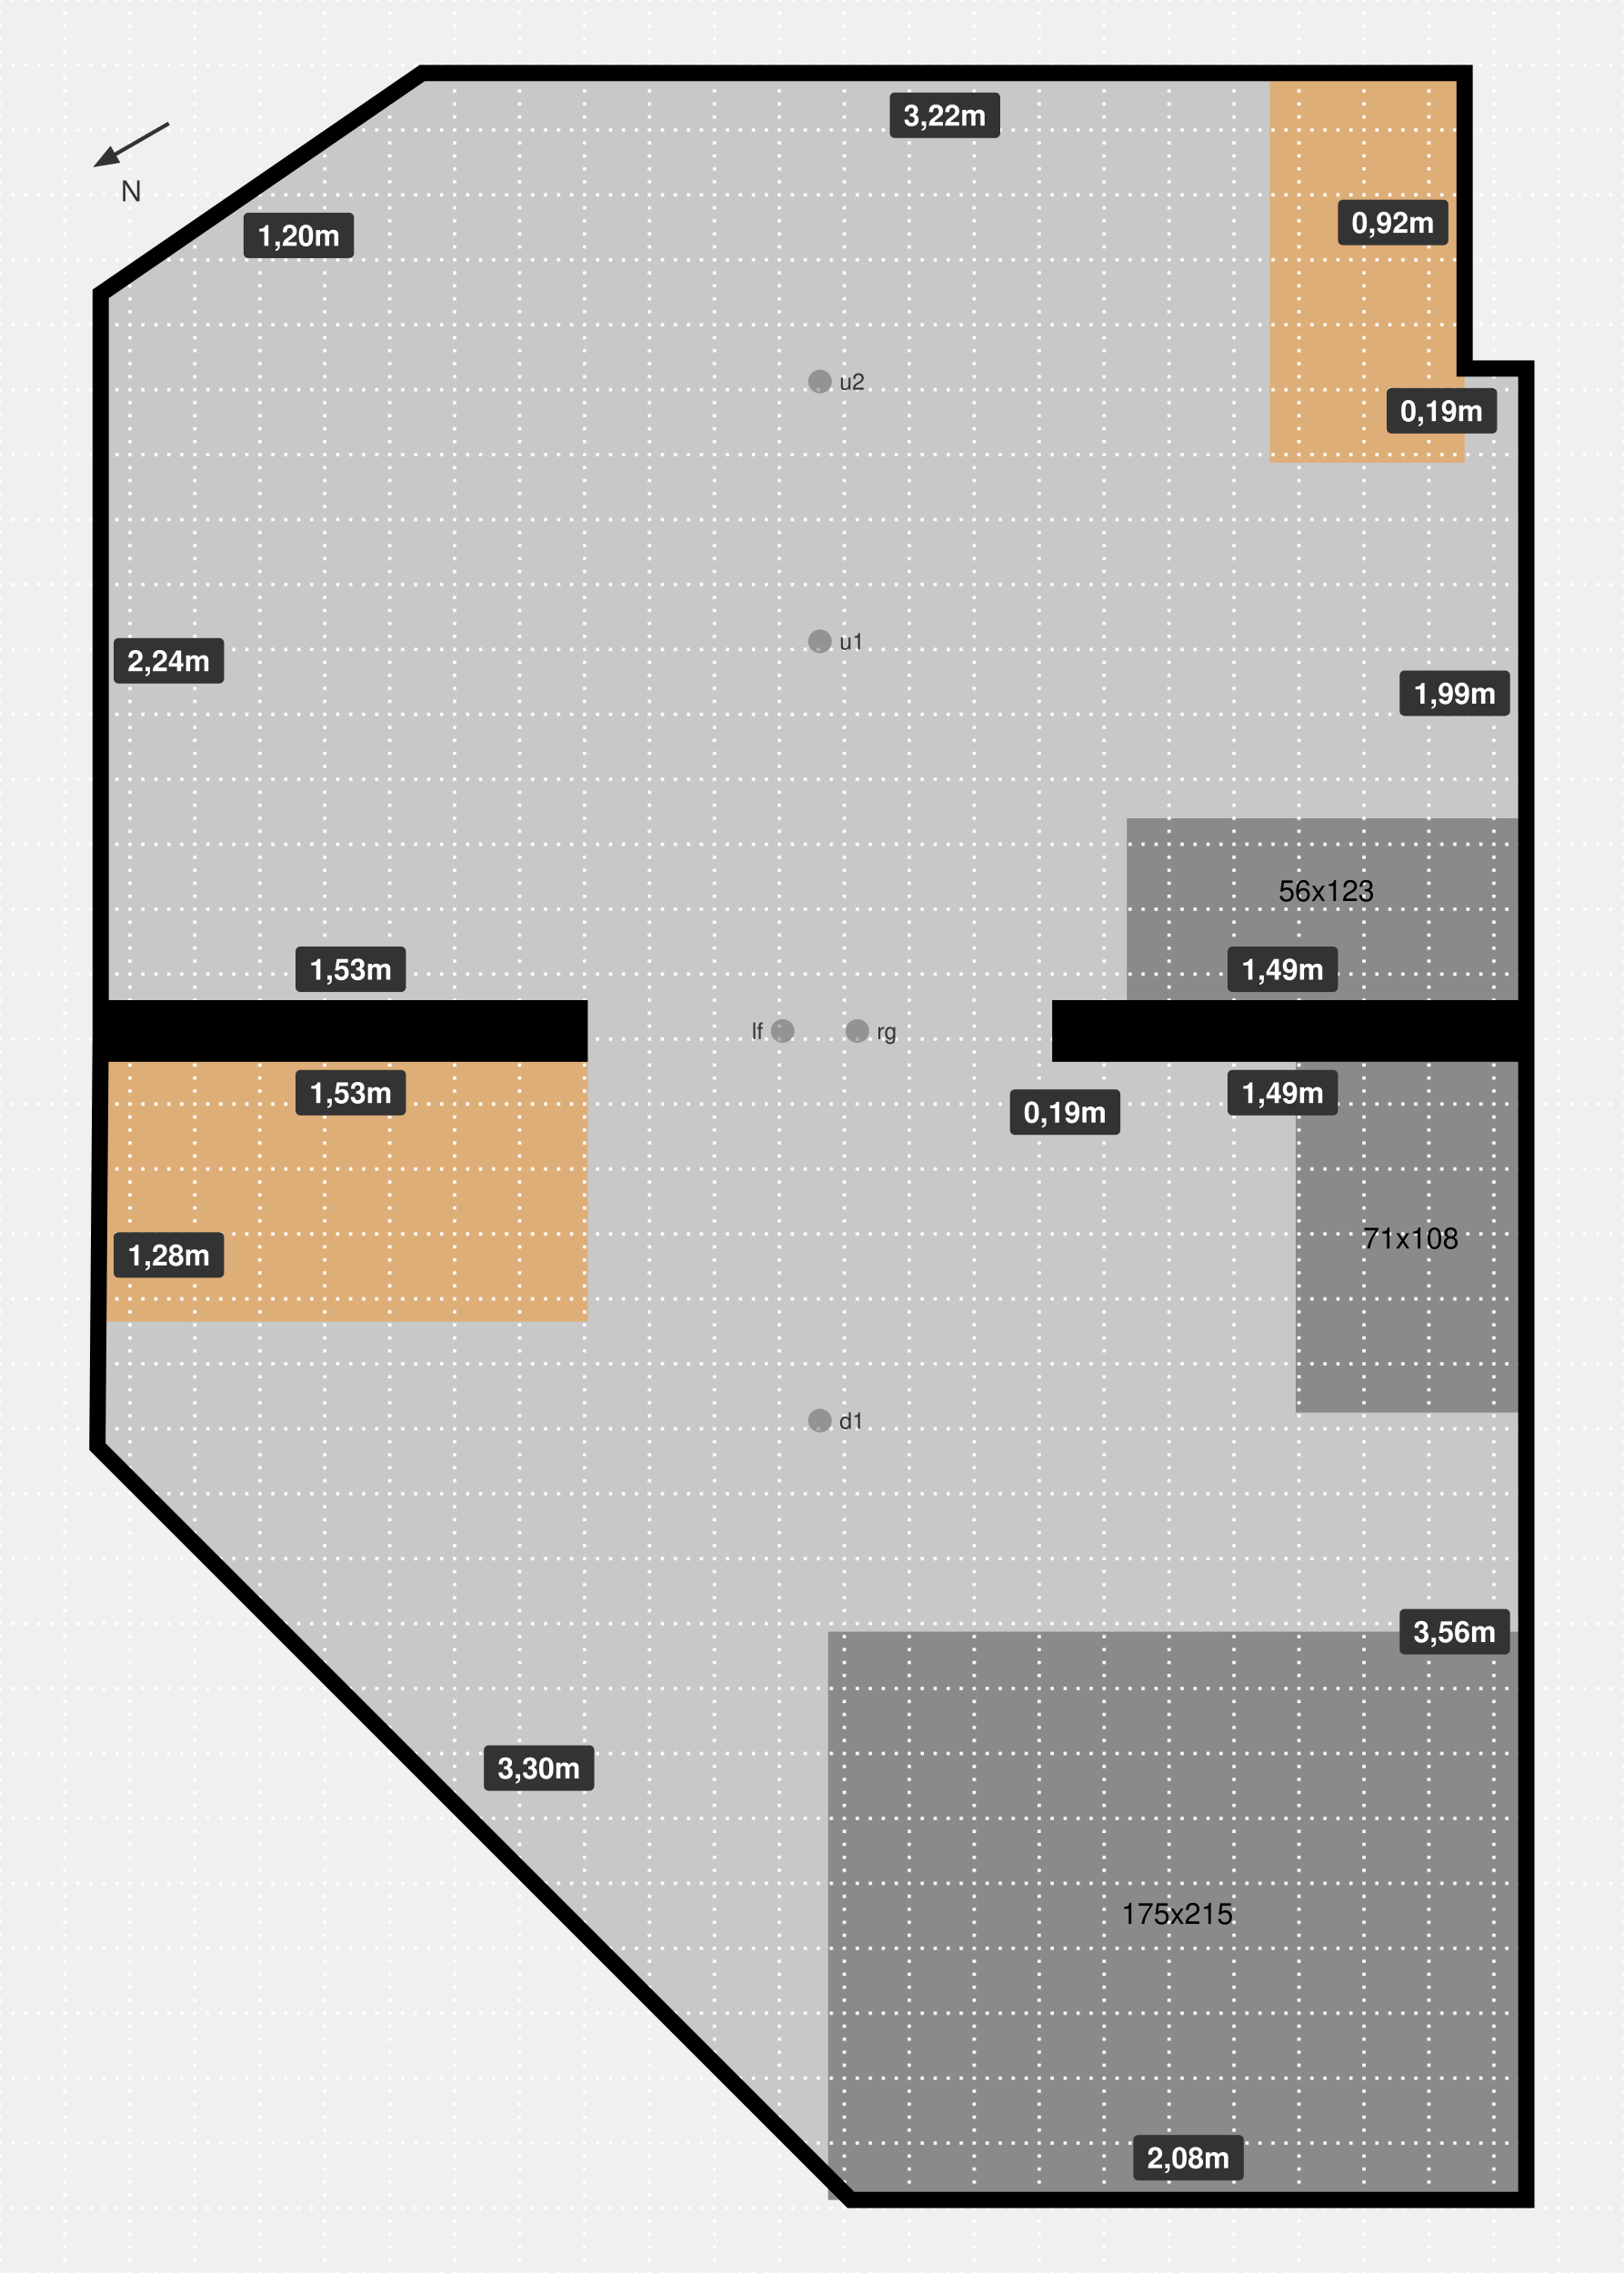
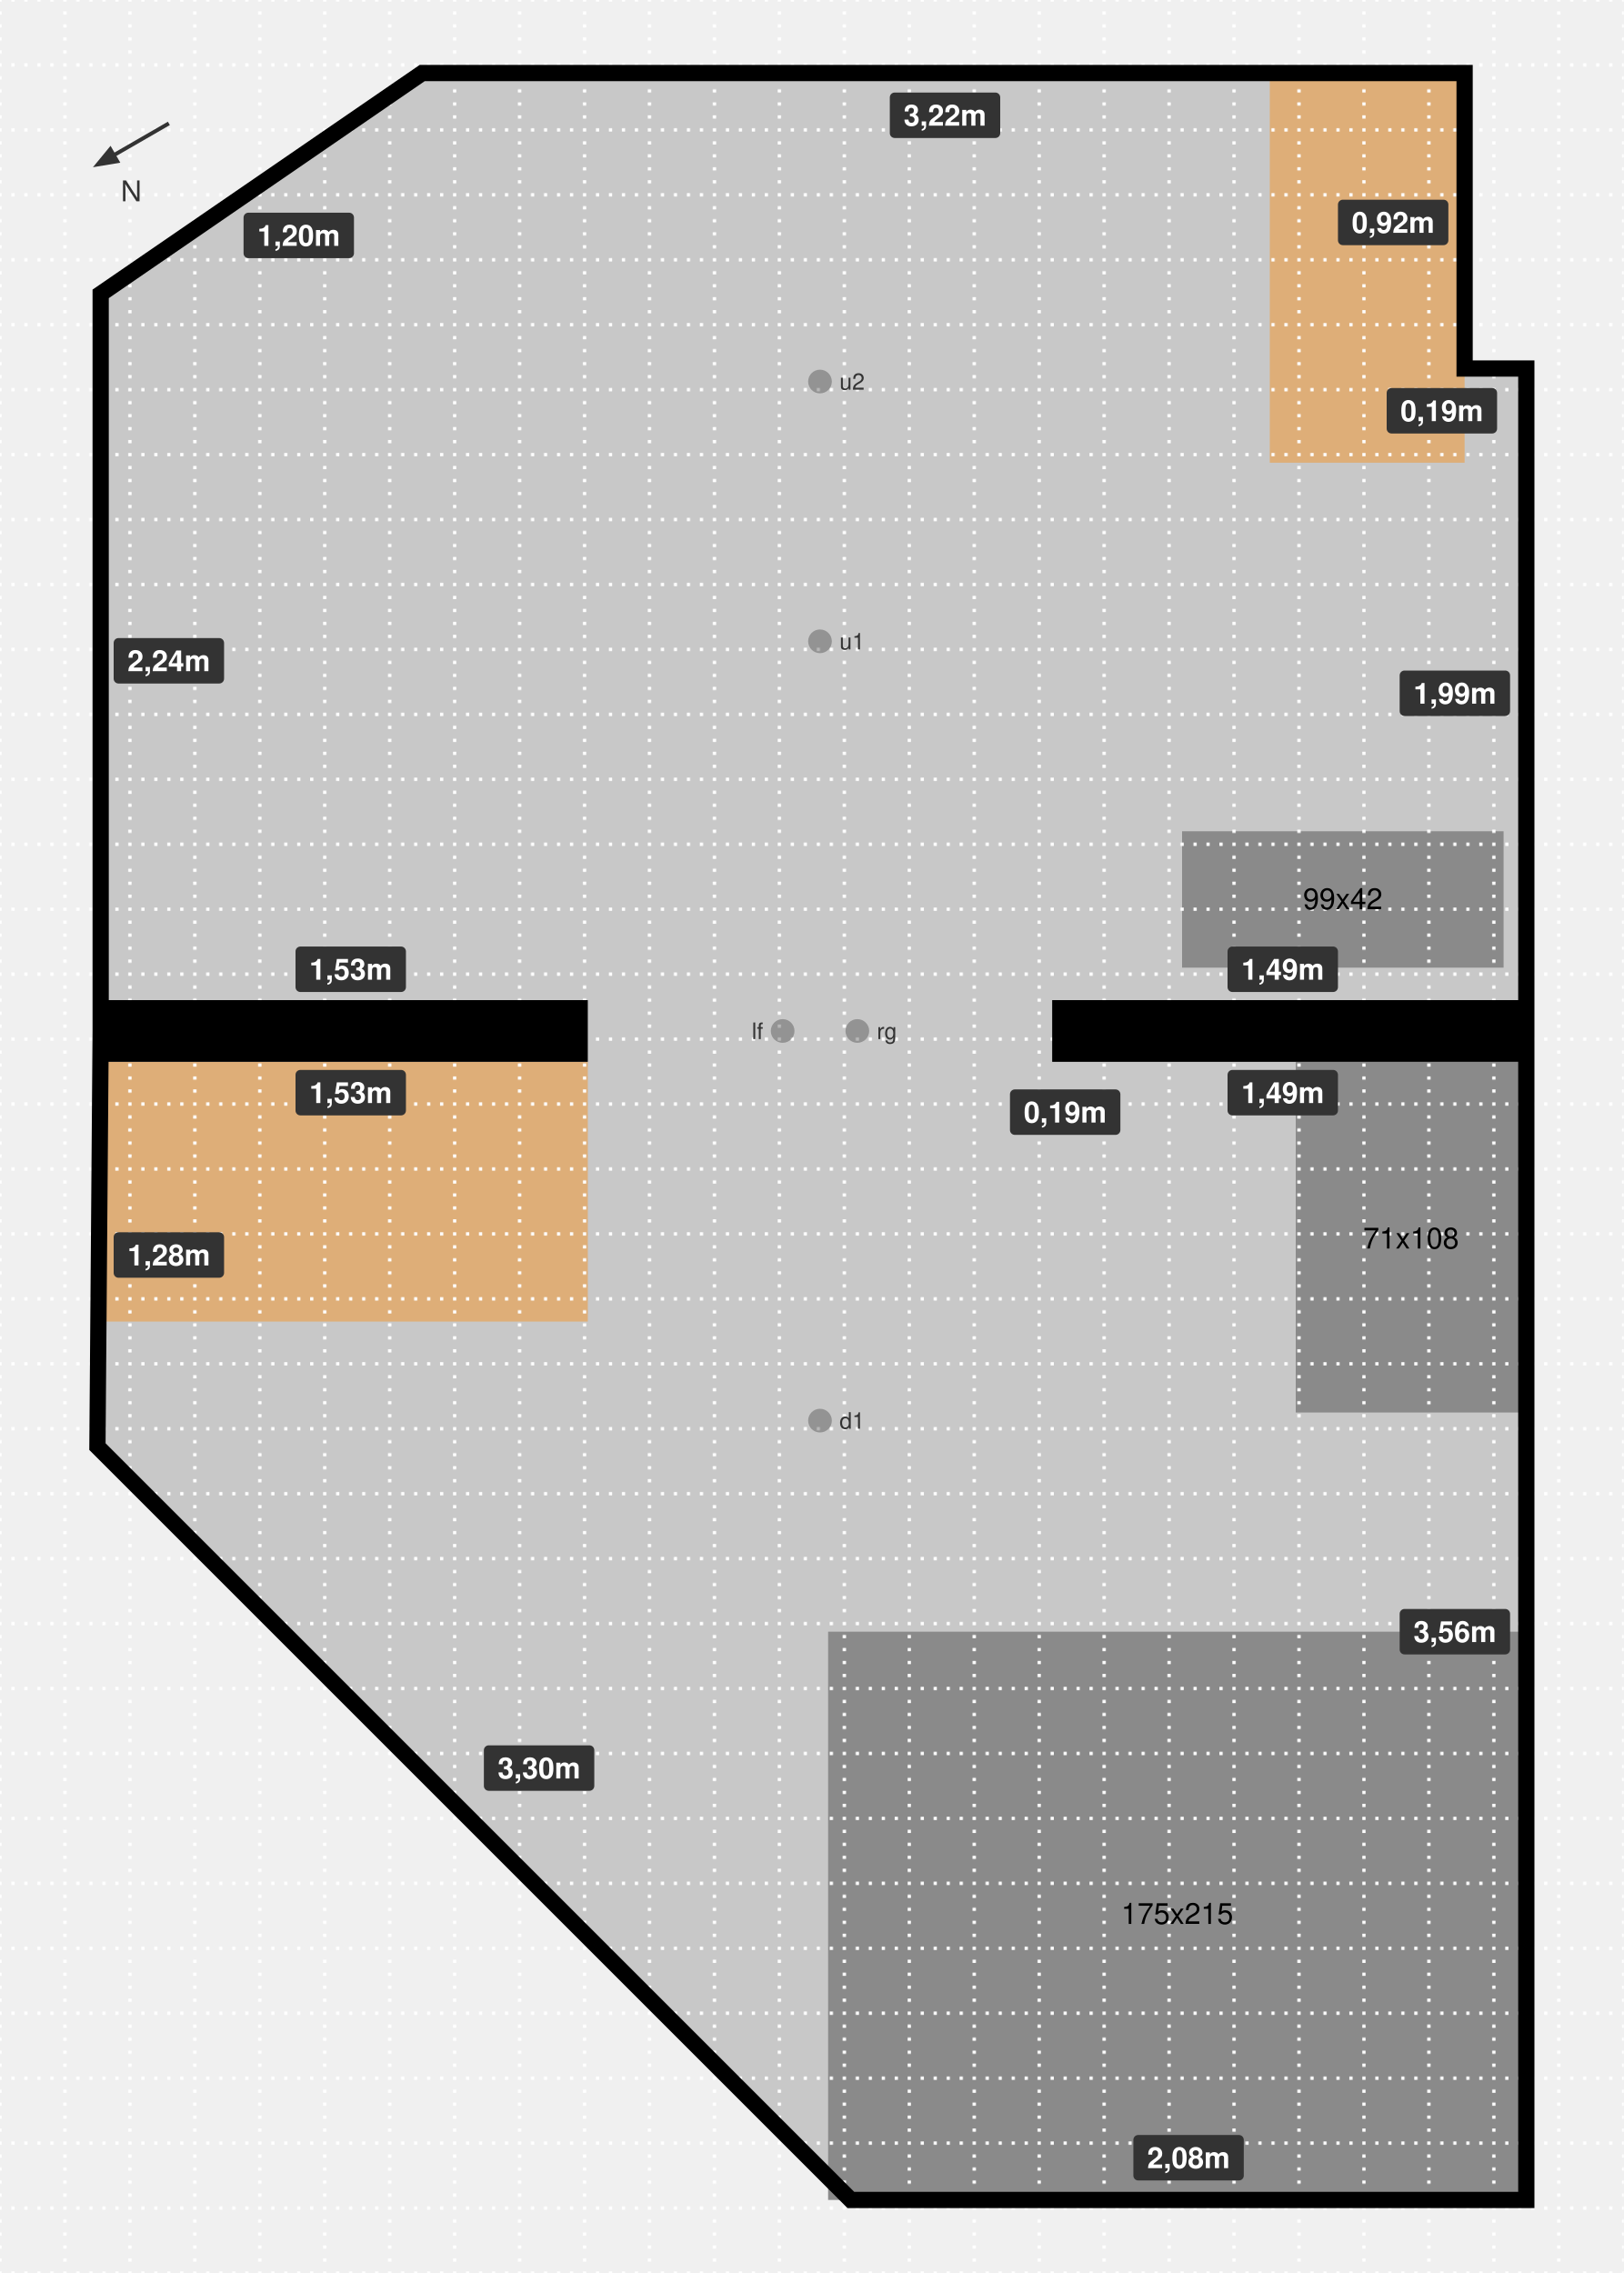
<svg xmlns="http://www.w3.org/2000/svg" viewBox="0 0 500 700" width="1000" height="1400">
  <defs>
    <path id="outer-wall" d="       M 0,423       L 1,295       L 1,68       L 100,0       L 421,0       L 421,91       L 440,91       L 440,655       L 232,655       Z" />
    <pattern id="tile" width="20" height="20" patternUnits="userSpaceOnUse">
      <path fill="none" stroke="#fff" stroke-width="1" stroke-dasharray="1 3" stroke-dashoffset="0.5" d="M 0,0 H 20 M 0,20 H 20 M 0,0 V 20 M 20,0 V 20" />
    </pattern>
  </defs>
  <g transform="translate(30,22.5)">
    <use href="#outer-wall" fill="#c8c8c8" />
    <g id="furniture" fill="#8a8a8a">
-       <rect id="furniture-1" x="317" y="229.5" width="123" height="56" />
+       <rect id="furniture-1" x="334" y="233.5" width="99" height="42" />
      <rect id="furniture-2" x="369" y="304.5" width="71" height="108" />
      <rect id="furniture-3" x="225" y="480" width="215" height="175" />
    </g>
    <g id="danger" fill="#f80" fill-opacity="0.4">
      <rect id="danger-1" x="361" y="0" width="60" height="120" />
      <rect id="danger-2" x="1" y="304.5" width="150" height="80" />
    </g>
  </g>
  <rect id="grid" width="500" height="700" fill="url(#tile)" />
  <g transform="translate(30,22.5)">
    <use href="#outer-wall" fill="none" stroke="#000" stroke-width="5" stroke-linejoin="miter" />
    <line id="partition-left" stroke="#000" stroke-width="19" x1="1" y1="295" x2="151" y2="295" />
    <line id="partition-right" stroke="#000" stroke-width="19" x1="294" y1="295" x2="440" y2="295" />
    <g font-family="Helvetica, Arial, sans-serif" font-size="9" text-anchor="middle" fill="#000">
-       <text x="378.5" y="255">56x123</text>
+       <text x="383.5" y="257.5">99x42</text>
      <text x="404.5" y="362">71x108</text>
      <text x="332.5" y="570">175x215</text>
    </g>
    <g id="points" fill="#333" font-family="Helvetica, Arial, sans-serif" font-size="7">
      <circle id="lf" fill-opacity="0.35" cx="211" cy="295" r="3.65" />
      <text x="205" y="297.5" text-anchor="end">lf</text>
      <circle id="rg" fill-opacity="0.35" cx="234" cy="295" r="3.65" />
      <text x="240" y="297.5">rg</text>
      <circle id="d1" fill-opacity="0.35" cx="222.5" cy="415" r="3.65" />
      <text x="228.5" y="417.5">d1</text>
      <circle id="u1" fill-opacity="0.35" cx="222.5" cy="175" r="3.65" />
      <text x="228.5" y="177.5">u1</text>
      <circle id="u2" fill-opacity="0.35" cx="222.5" cy="95" r="3.65" />
      <text x="228.5" y="97.5">u2</text>
    </g>
  </g>
  <g id="north" stroke="#333" fill="#333" transform="translate(52,38) rotate(240)">
    <line x1="0" y1="0" x2="0" y2="-22" stroke-width="1.2" />
    <polygon points="0,-27 -3,-19 3,-19" stroke="none" />
  </g>
  <text x="37" y="62" font-family="sans-serif" font-size="9" fill="#333">N</text>
  <g transform="translate(30,22.5)">
    <g id="labels" font-family="Helvetica, Arial, sans-serif" font-size="9" font-weight="bold" text-anchor="middle">
      <g transform="translate(22,364)">
        <rect x="-17" y="-7" width="34" height="14" rx="1.5" fill="#333" />
        <text y="3.2" fill="#fff">1,28m</text>
      </g>
      <g transform="translate(22,181)">
        <rect x="-17" y="-7" width="34" height="14" rx="1.5" fill="#333" />
        <text y="3.2" fill="#fff">2,24m</text>
      </g>
      <g transform="translate(62,50)">
        <rect x="-17" y="-7" width="34" height="14" rx="1.5" fill="#333" />
        <text y="3.2" fill="#fff">1,20m</text>
      </g>
      <g transform="translate(136,522)">
        <rect x="-17" y="-7" width="34" height="14" rx="1.5" fill="#333" />
        <text y="3.2" fill="#fff">3,30m</text>
      </g>
      <g transform="translate(78,314)">
        <rect x="-17" y="-7" width="34" height="14" rx="1.5" fill="#333" />
        <text y="3.2" fill="#fff">1,53m</text>
      </g>
      <g transform="translate(78,276)">
        <rect x="-17" y="-7" width="34" height="14" rx="1.5" fill="#333" />
        <text y="3.2" fill="#fff">1,53m</text>
      </g>
      <g transform="translate(261,13)">
        <rect x="-17" y="-7" width="34" height="14" rx="1.5" fill="#333" />
        <text y="3.2" fill="#fff">3,22m</text>
      </g>
      <g transform="translate(298,320)">
        <rect x="-17" y="-7" width="34" height="14" rx="1.5" fill="#333" />
        <text y="3.2" fill="#fff">0,19m</text>
      </g>
      <g transform="translate(336,642)">
        <rect x="-17" y="-7" width="34" height="14" rx="1.5" fill="#333" />
        <text y="3.2" fill="#fff">2,08m</text>
      </g>
      <g transform="translate(365,314)">
        <rect x="-17" y="-7" width="34" height="14" rx="1.5" fill="#333" />
        <text y="3.2" fill="#fff">1,49m</text>
      </g>
      <g transform="translate(365,276)">
        <rect x="-17" y="-7" width="34" height="14" rx="1.5" fill="#333" />
        <text y="3.2" fill="#fff">1,49m</text>
      </g>
      <g transform="translate(418,480)">
        <rect x="-17" y="-7" width="34" height="14" rx="1.5" fill="#333" />
        <text y="3.2" fill="#fff">3,56m</text>
      </g>
      <g transform="translate(418,191)">
        <rect x="-17" y="-7" width="34" height="14" rx="1.5" fill="#333" />
        <text y="3.2" fill="#fff">1,99m</text>
      </g>
      <g transform="translate(414,104)">
        <rect x="-17" y="-7" width="34" height="14" rx="1.5" fill="#333" />
        <text y="3.2" fill="#fff">0,19m</text>
      </g>
      <g transform="translate(399,46)">
        <rect x="-17" y="-7" width="34" height="14" rx="1.5" fill="#333" />
        <text y="3.2" fill="#fff">0,92m</text>
      </g>
    </g>
  </g>
</svg>
